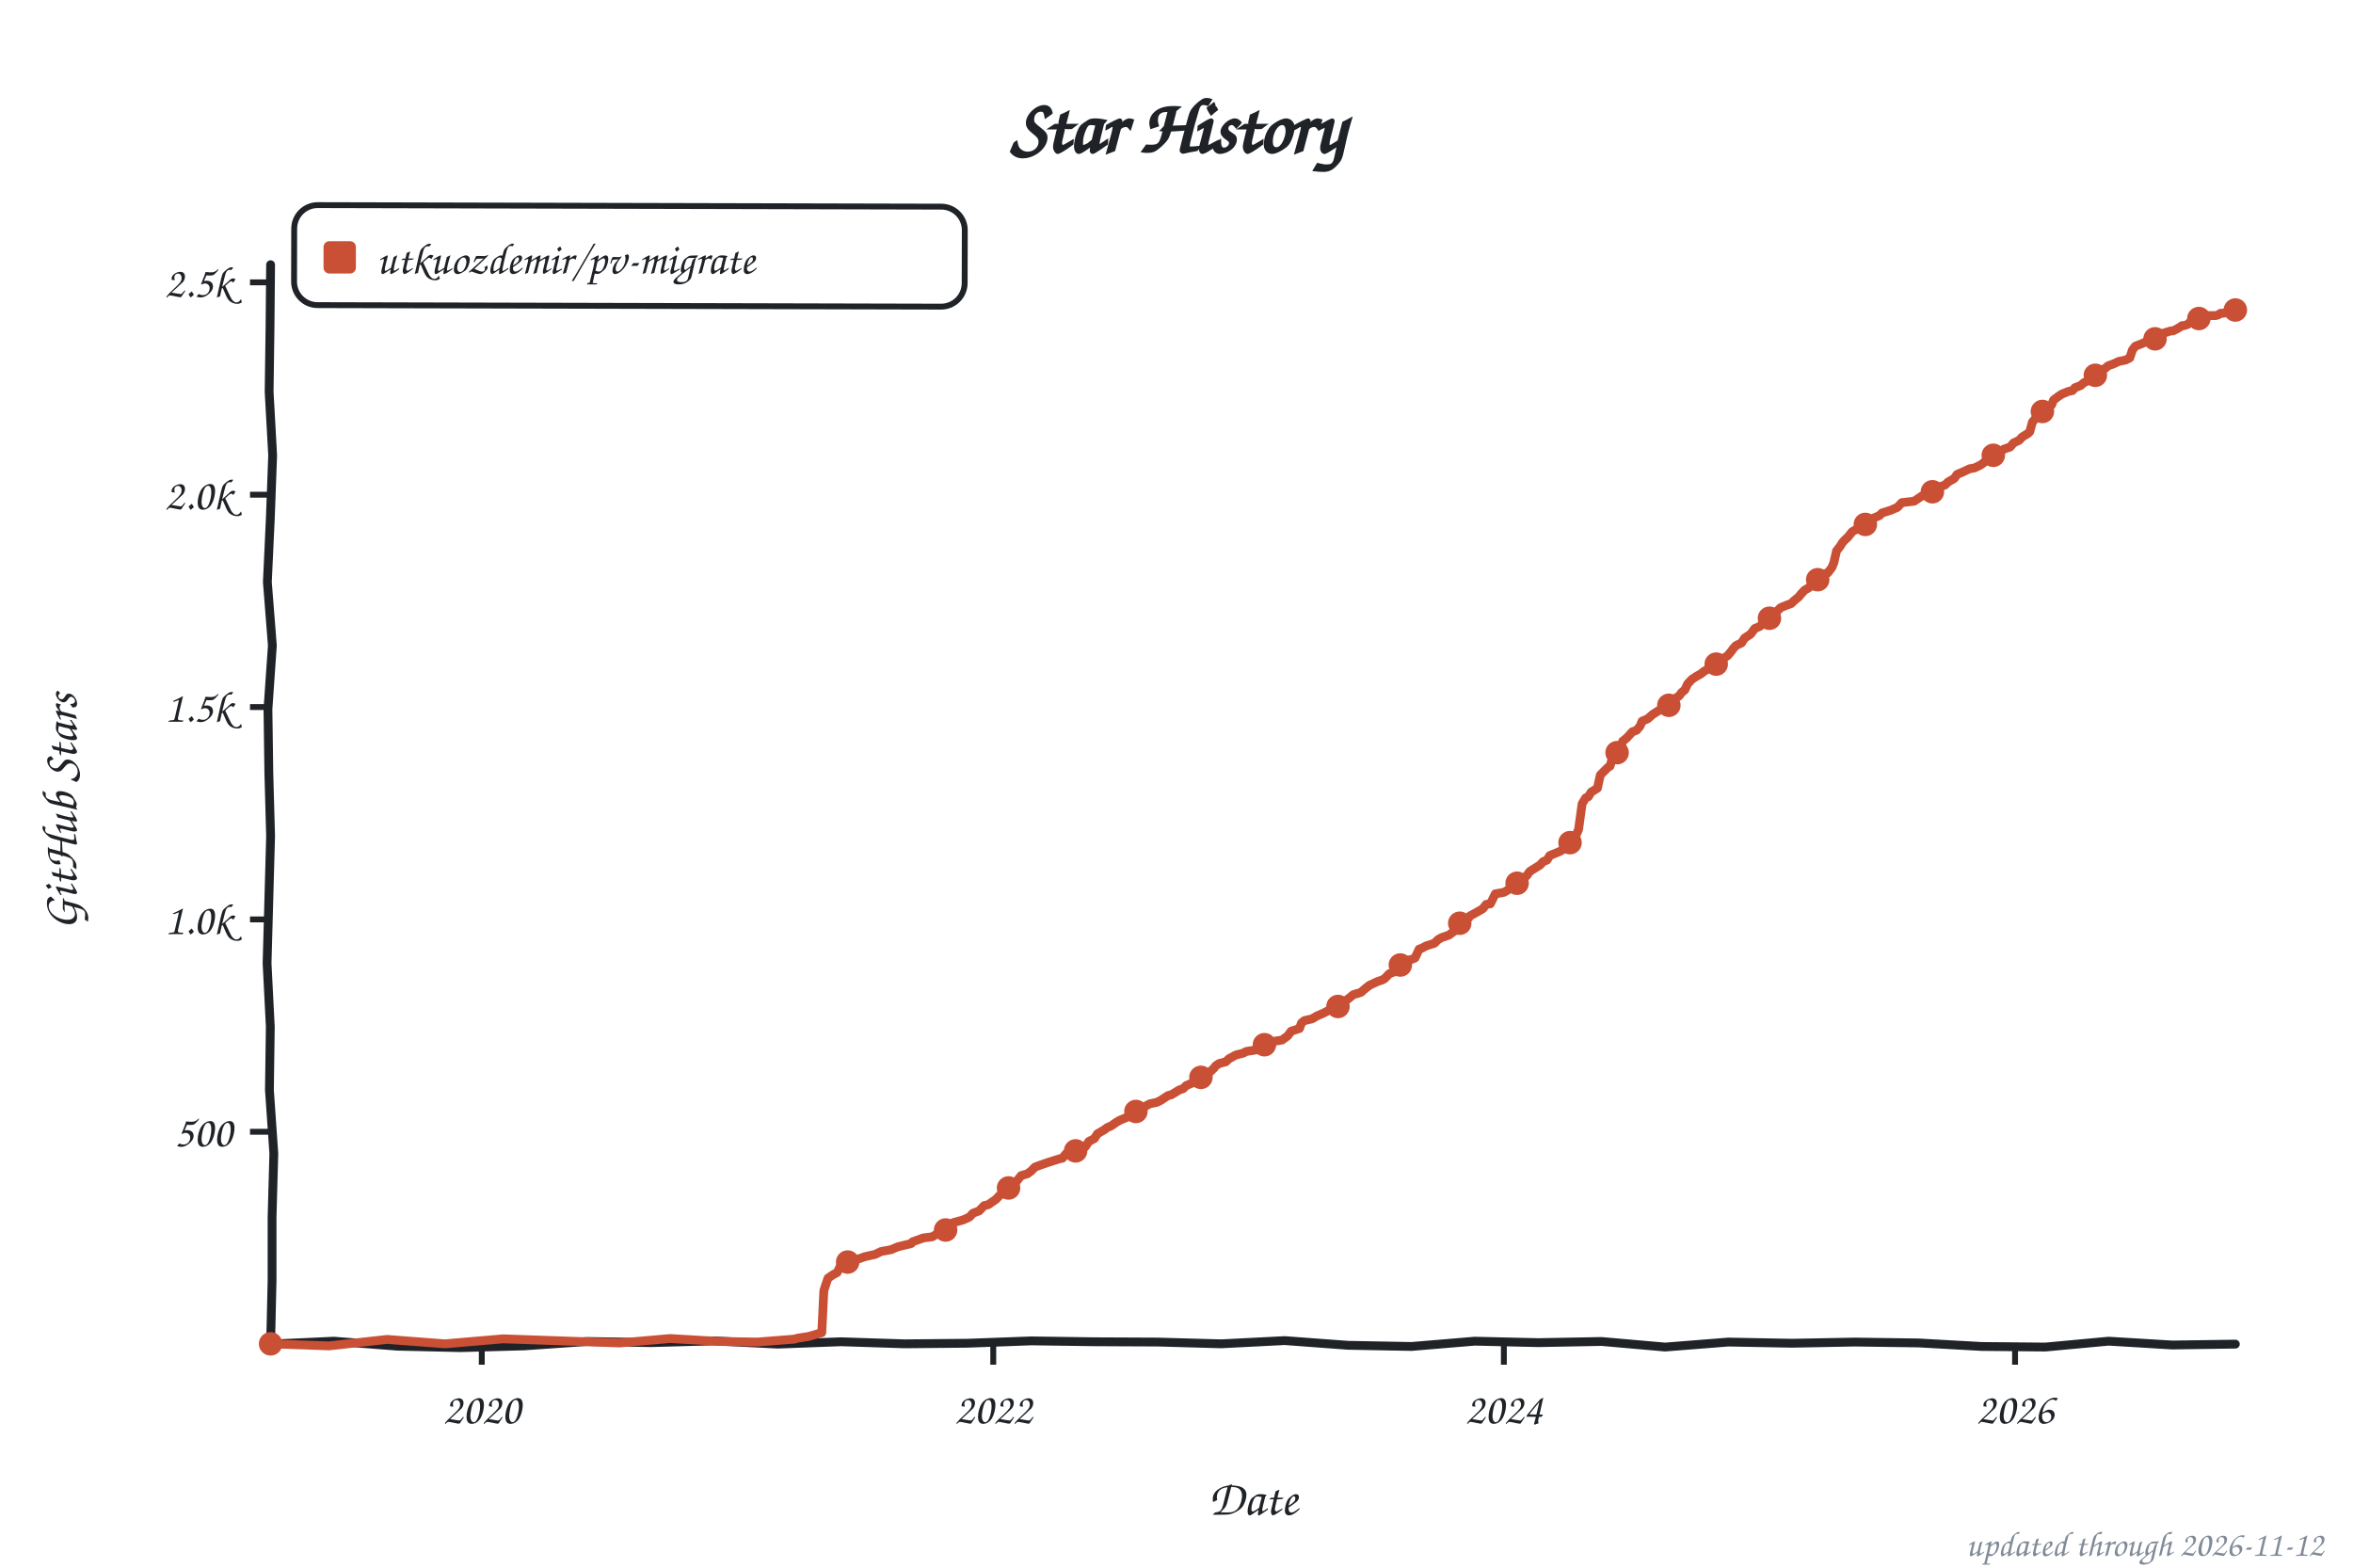
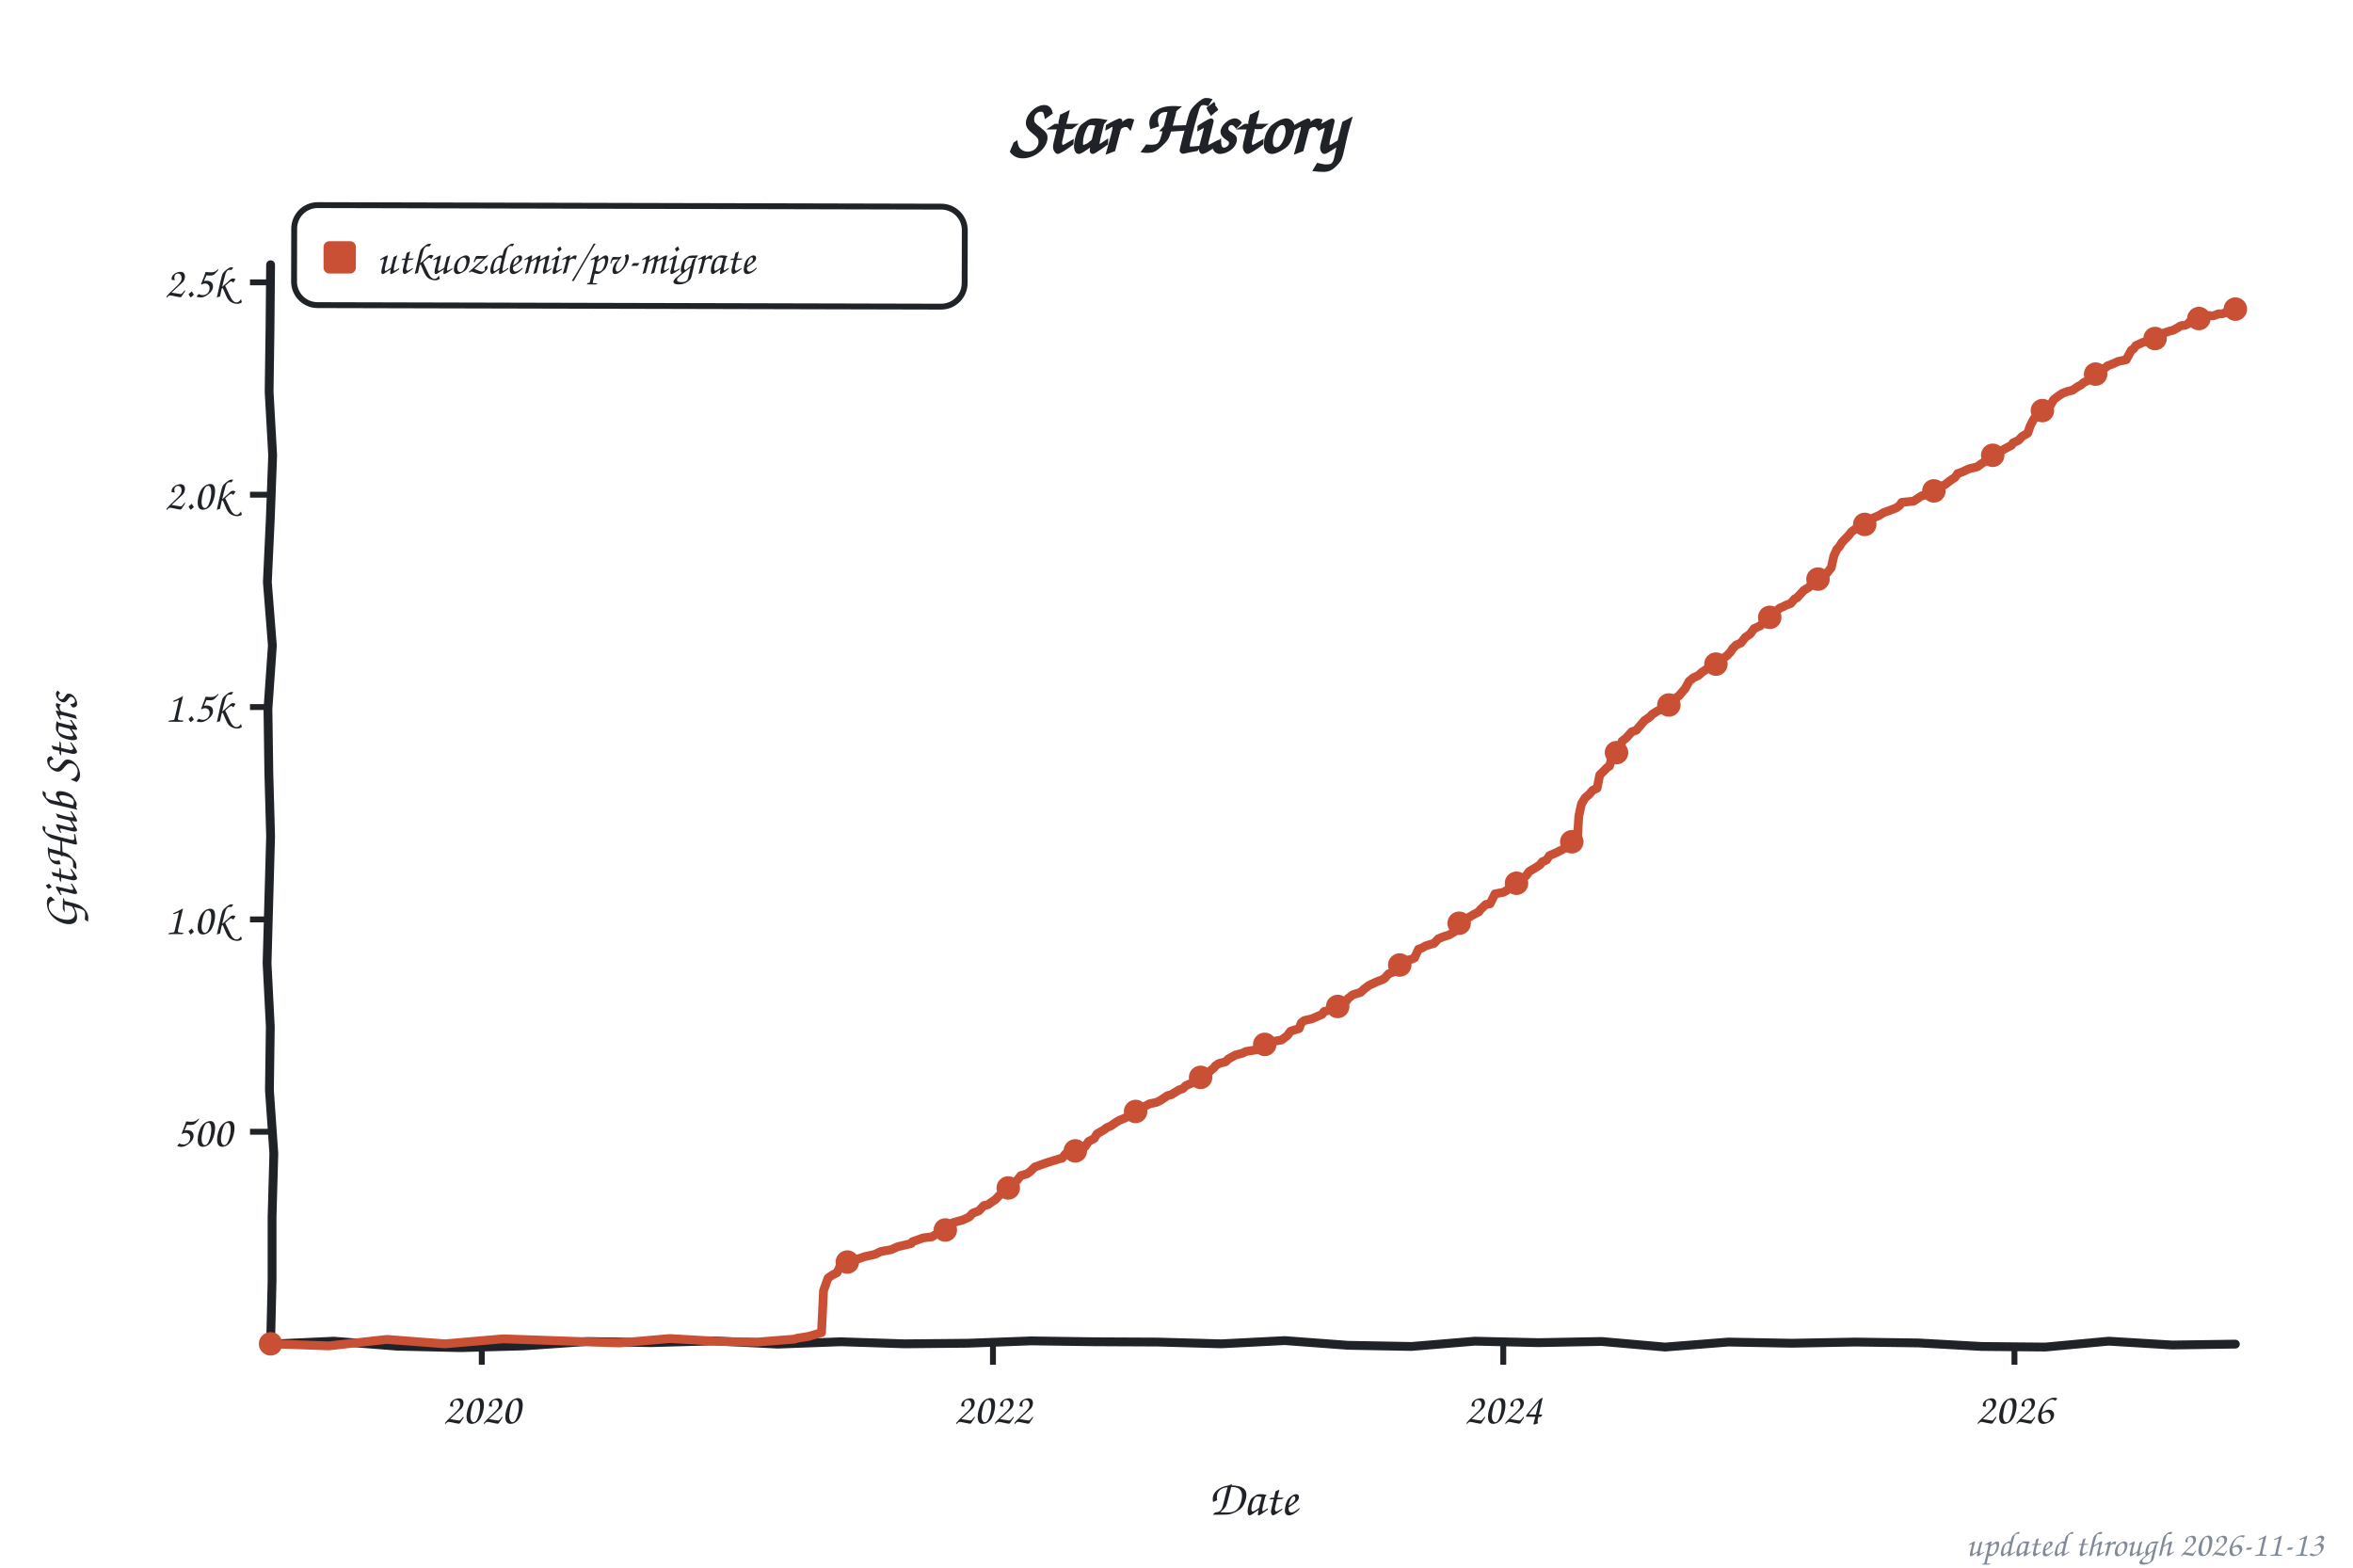
<svg xmlns="http://www.w3.org/2000/svg" width="800" height="533" viewBox="0 0 800 533" role="img" aria-label="Star history of utkuozdemir/pv-migrate">
  <style>text{font-family:"Comic Sans MS","Chalkboard SE","Comic Neue","Marker Felt",cursive}</style>
  <text x="400" y="52" font-size="26" font-weight="bold" text-anchor="middle" fill="#1f2328">Star History</text>
  <rect x="100" y="70" width="228" height="34" rx="8" fill="none" stroke="#1f2328" stroke-width="2" transform="rotate(0.14 214 87)" />
  <rect x="110" y="82" width="11" height="11" rx="2" fill="#c94f35" />
  <text x="128" y="93" font-size="15" fill="#1f2328" textLength="189" lengthAdjust="spacingAndGlyphs">utkuozdemir/pv-migrate</text>
  <line x1="85" y1="384.8" x2="92" y2="384.8" stroke="#1f2328" stroke-width="2" />
  <text x="79" y="389.8" font-size="15" text-anchor="end" fill="#1f2328">500</text>
  <line x1="85" y1="312.6" x2="92" y2="312.6" stroke="#1f2328" stroke-width="2" />
  <text x="79" y="317.6" font-size="15" text-anchor="end" fill="#1f2328">1.0k</text>
  <line x1="85" y1="240.4" x2="92" y2="240.4" stroke="#1f2328" stroke-width="2" />
  <text x="79" y="245.4" font-size="15" text-anchor="end" fill="#1f2328">1.5k</text>
  <line x1="85" y1="168.2" x2="92" y2="168.2" stroke="#1f2328" stroke-width="2" />
  <text x="79" y="173.2" font-size="15" text-anchor="end" fill="#1f2328">2.0k</text>
  <line x1="85" y1="96.0" x2="92" y2="96.0" stroke="#1f2328" stroke-width="2" />
  <text x="79" y="101.0" font-size="15" text-anchor="end" fill="#1f2328">2.5k</text>
  <line x1="163.8" y1="457" x2="163.8" y2="464" stroke="#1f2328" stroke-width="2" />
  <text x="163.8" y="484" font-size="15" text-anchor="middle" fill="#1f2328">2020</text>
-   <line x1="337.7" y1="457" x2="337.7" y2="464" stroke="#1f2328" stroke-width="2" />
-   <text x="337.7" y="484" font-size="15" text-anchor="middle" fill="#1f2328">2022</text>
-   <line x1="511.3" y1="457" x2="511.3" y2="464" stroke="#1f2328" stroke-width="2" />
-   <text x="511.3" y="484" font-size="15" text-anchor="middle" fill="#1f2328">2024</text>
-   <line x1="685.1" y1="457" x2="685.1" y2="464" stroke="#1f2328" stroke-width="2" />
-   <text x="685.1" y="484" font-size="15" text-anchor="middle" fill="#1f2328">2026</text>
+   <line x1="337.6" y1="457" x2="337.6" y2="464" stroke="#1f2328" stroke-width="2" />
+   <text x="337.6" y="484" font-size="15" text-anchor="middle" fill="#1f2328">2022</text>
+   <line x1="511.1" y1="457" x2="511.1" y2="464" stroke="#1f2328" stroke-width="2" />
+   <text x="511.1" y="484" font-size="15" text-anchor="middle" fill="#1f2328">2024</text>
+   <line x1="684.9" y1="457" x2="684.9" y2="464" stroke="#1f2328" stroke-width="2" />
+   <text x="684.9" y="484" font-size="15" text-anchor="middle" fill="#1f2328">2026</text>
  <text x="426" y="515" font-size="17" text-anchor="middle" fill="#1f2328">Date</text>
  <text x="26" y="276" font-size="17" text-anchor="middle" fill="#1f2328" transform="rotate(-90 26 276)">GitHub Stars</text>
  <path d="M 92.0,90.0 L 91.8,111.6 L 91.5,133.2 L 92.7,154.8 L 91.9,176.4 L 90.9,197.9 L 92.6,219.5 L 91.1,241.1 L 91.4,262.7 L 92.0,284.3 L 91.4,305.9 L 90.8,327.5 L 91.9,349.1 L 91.6,370.6 L 93.1,392.2 L 92.5,413.8 L 92.5,435.4 L 92.0,457.0 L 113.5,456.0 L 135.1,457.7 L 156.6,458.2 L 178.2,457.6 L 199.7,456.1 L 221.3,456.5 L 242.8,455.9 L 264.4,457.0 L 285.9,456.2 L 307.5,456.9 L 329.0,456.7 L 350.6,455.9 L 372.1,456.2 L 393.7,456.3 L 415.2,456.9 L 436.8,455.8 L 458.3,457.4 L 479.9,457.8 L 501.4,456.0 L 523.0,456.5 L 544.5,456.1 L 566.1,458.0 L 587.6,456.3 L 609.2,456.7 L 630.7,456.3 L 652.3,456.6 L 673.8,457.8 L 695.4,458.0 L 716.9,456.0 L 738.5,457.3 L 760.0,457.0" fill="none" stroke="#1f2328" stroke-width="3" stroke-linecap="round" stroke-linejoin="round" />
-   <path d="M 92.0,456.9 L 111.8,457.6 L 131.6,455.4 L 151.3,456.9 L 171.1,455.2 L 190.9,455.9 L 210.7,456.6 L 227.8,455.1 L 244.9,456.1 L 257.5,456.3 L 270.1,455.3 L 271.1,455.0 L 274.9,454.4 L 279.4,453.1 L 280.1,438.8 L 281.5,434.6 L 282.5,433.9 L 283.4,433.3 L 284.6,432.7 L 285.8,430.3 L 287.0,429.4 L 289.4,428.4 L 292.0,428.0 L 293.9,427.3 L 297.5,426.5 L 299.6,425.5 L 302.9,424.9 L 305.3,423.9 L 309.8,422.8 L 310.3,422.2 L 313.9,420.9 L 317.0,420.5 L 318.9,419.3 L 321.2,418.3 L 323.1,417.6 L 324.1,415.7 L 327.4,414.8 L 329.6,413.8 L 330.8,412.5 L 332.9,411.7 L 334.6,409.9 L 336.0,409.6 L 337.4,408.6 L 338.6,407.8 L 339.8,406.5 L 341.9,404.9 L 343.4,403.4 L 344.3,402.3 L 345.5,401.8 L 347.2,399.7 L 349.3,399.1 L 350.5,398.2 L 351.9,396.8 L 353.8,396.1 L 356.4,395.2 L 360.2,394.0 L 361.2,393.8 L 362.4,392.3 L 364.5,391.7 L 366.2,391.2 L 369.0,389.9 L 370.2,388.1 L 372.1,387.1 L 373.1,385.5 L 375.5,384.1 L 376.4,383.4 L 377.8,382.8 L 379.5,381.6 L 380.7,380.9 L 383.1,379.9 L 384.0,379.3 L 385.2,378.2 L 386.6,377.3 L 388.3,376.7 L 390.9,375.3 L 393.3,374.8 L 394.7,374.1 L 397.1,372.5 L 398.3,372.2 L 400.9,370.6 L 402.3,370.1 L 403.3,369.1 L 405.2,368.3 L 406.6,367.3 L 408.5,366.2 L 409.5,365.6 L 410.9,364.9 L 412.8,363.1 L 413.3,362.4 L 414.5,361.6 L 416.8,361.0 L 417.8,360.0 L 420.2,358.7 L 422.6,358.1 L 423.7,357.5 L 427.5,356.9 L 429.0,356.1 L 430.2,355.1 L 432.3,354.2 L 435.9,353.6 L 437.8,352.2 L 439.0,350.6 L 441.8,349.7 L 442.5,347.8 L 443.5,347.0 L 446.1,346.4 L 447.8,345.4 L 449.9,344.5 L 452.0,343.4 L 454.4,342.5 L 455.6,341.9 L 456.6,340.9 L 458.5,339.5 L 460.1,338.2 L 462.7,337.4 L 464.2,336.1 L 465.6,335.0 L 468.4,333.7 L 469.9,333.2 L 470.8,332.7 L 472.3,331.1 L 474.9,330.1 L 476.3,327.5 L 477.2,326.8 L 479.9,326.2 L 481.1,325.7 L 482.5,322.7 L 483.4,322.4 L 484.9,321.6 L 487.7,320.7 L 488.9,319.5 L 490.1,318.8 L 492.7,317.9 L 493.7,317.1 L 495.1,316.2 L 496.5,313.5 L 497.2,312.9 L 499.4,312.0 L 499.8,311.4 L 502.2,310.1 L 504.1,309.0 L 505.3,307.5 L 506.7,307.3 L 508.4,303.9 L 511.3,303.4 L 512.7,302.6 L 513.6,301.6 L 515.1,300.8 L 516.2,299.7 L 517.7,299.0 L 519.1,297.7 L 520.1,296.3 L 521.7,295.3 L 523.6,294.1 L 524.6,293.0 L 526.0,292.4 L 526.9,290.9 L 528.1,290.4 L 530.3,289.5 L 532.4,288.2 L 533.4,286.8 L 535.0,286.0 L 536.7,282.0 L 537.9,273.3 L 539.1,271.3 L 540.0,270.9 L 541.0,269.3 L 543.1,268.0 L 544.1,263.5 L 545.5,262.1 L 546.7,260.9 L 547.4,260.5 L 548.4,257.0 L 549.5,256.0 L 550.7,255.3 L 551.7,252.0 L 553.1,250.9 L 555.0,248.8 L 556.4,248.3 L 557.6,246.9 L 558.3,245.2 L 560.2,244.4 L 561.9,242.9 L 563.8,241.7 L 565.2,240.8 L 566.4,240.3 L 567.6,239.7 L 568.3,238.4 L 569.5,237.5 L 570.9,236.6 L 571.7,235.5 L 572.8,234.6 L 573.8,232.5 L 575.2,231.0 L 576.7,230.0 L 578.3,229.1 L 579.3,228.3 L 581.4,227.0 L 582.8,226.1 L 584.5,225.4 L 585.2,224.4 L 587.4,222.9 L 588.5,221.6 L 589.3,220.5 L 590.2,219.5 L 592.1,218.6 L 593.1,217.0 L 595.2,215.6 L 596.6,213.7 L 598.3,213.0 L 599.2,212.1 L 601.1,210.9 L 602.3,209.2 L 603.3,208.6 L 604.7,207.3 L 605.4,206.6 L 607.6,205.7 L 609.0,205.2 L 609.9,204.3 L 611.6,202.9 L 612.3,202.0 L 613.5,200.7 L 615.2,199.7 L 615.9,198.8 L 618.3,196.9 L 619.7,195.2 L 621.4,194.8 L 622.8,193.0 L 623.5,191.3 L 624.4,187.3 L 625.6,185.8 L 626.4,184.5 L 627.1,183.7 L 628.3,182.6 L 629.7,180.8 L 631.3,179.9 L 633.2,178.9 L 634.9,178.0 L 636.1,177.2 L 637.1,176.1 L 639.0,175.3 L 639.9,174.4 L 642.8,173.5 L 643.7,173.1 L 645.1,172.5 L 646.6,170.9 L 650.8,170.4 L 653.5,168.6 L 654.7,168.3 L 657.0,167.2 L 658.0,166.8 L 659.2,165.6 L 661.3,164.9 L 662.3,163.9 L 664.4,162.7 L 665.4,161.3 L 667.5,160.4 L 669.6,159.4 L 671.3,159.1 L 673.4,158.1 L 674.6,157.2 L 675.3,156.4 L 677.2,155.2 L 678.4,154.3 L 680.1,153.6 L 681.3,152.7 L 683.4,152.0 L 684.6,150.6 L 686.5,149.7 L 687.5,148.6 L 689.6,147.3 L 690.1,146.8 L 691.0,143.5 L 692.9,141.3 L 693.4,140.6 L 694.8,139.5 L 695.6,138.7 L 697.5,137.7 L 698.2,136.0 L 699.8,134.8 L 701.0,134.0 L 703.2,133.1 L 704.6,132.8 L 705.5,131.8 L 707.4,131.1 L 708.4,130.2 L 710.5,129.1 L 711.7,127.8 L 713.6,126.8 L 714.1,126.2 L 715.8,125.2 L 716.7,124.4 L 718.6,123.7 L 720.3,122.9 L 722.7,122.4 L 724.1,121.7 L 725.0,119.0 L 726.0,117.7 L 728.1,116.9 L 729.8,116.1 L 731.7,115.3 L 733.4,114.2 L 734.8,113.5 L 738.1,112.5 L 738.8,112.5 L 740.0,111.9 L 741.2,111.2 L 741.9,110.7 L 742.6,110.7 L 743.8,110.3 L 744.5,109.6 L 745.7,109.3 L 746.9,108.7 L 747.4,108.3 L 748.3,108.1 L 749.5,107.4 L 750.2,107.3 L 751.2,107.3 L 752.4,107.3 L 753.3,107.3 L 754.1,107.1 L 755.0,106.5 L 756.0,106.5 L 756.9,106.1 L 758.1,105.7 L 759.0,105.7 L 760.0,105.4" fill="none" stroke="#c94f35" stroke-width="3" stroke-linecap="round" stroke-linejoin="round" />
+   <path d="M 92.0,456.9 L 111.8,457.6 L 131.5,455.4 L 151.3,456.9 L 171.1,455.2 L 190.9,455.9 L 210.6,456.6 L 227.7,455.1 L 244.9,456.1 L 257.5,456.3 L 270.1,455.3 L 271.0,455.0 L 274.8,454.4 L 279.3,453.1 L 280.0,438.8 L 281.5,434.6 L 282.4,433.9 L 283.4,433.3 L 284.6,432.7 L 285.7,430.3 L 286.9,429.4 L 289.3,428.4 L 291.9,428.0 L 293.8,427.3 L 297.4,426.5 L 299.5,425.5 L 302.9,424.9 L 305.2,423.9 L 309.8,422.8 L 310.2,422.2 L 313.8,420.9 L 316.9,420.5 L 318.8,419.3 L 321.9,417.9 L 323.1,417.6 L 324.0,415.7 L 327.3,414.8 L 329.5,413.8 L 330.7,412.5 L 332.8,411.7 L 334.5,409.9 L 335.9,409.6 L 337.3,408.6 L 338.5,407.8 L 339.7,406.5 L 341.8,404.9 L 343.3,403.4 L 344.2,402.3 L 345.4,401.8 L 347.1,399.7 L 349.2,399.1 L 350.4,398.2 L 351.8,396.8 L 353.7,396.1 L 356.3,395.2 L 360.2,394.0 L 361.1,393.8 L 362.3,392.3 L 364.4,391.7 L 366.6,390.7 L 368.9,389.9 L 370.1,388.1 L 372.0,387.1 L 373.0,385.5 L 375.4,384.1 L 376.3,383.4 L 377.7,382.8 L 379.4,381.6 L 380.6,380.9 L 383.0,379.9 L 383.9,379.3 L 385.1,378.2 L 386.5,377.3 L 388.2,376.7 L 390.8,375.3 L 393.2,374.8 L 394.6,374.1 L 397.0,372.5 L 398.2,372.2 L 400.8,370.6 L 402.2,370.1 L 403.2,369.1 L 405.3,368.2 L 407.0,366.8 L 408.2,366.3 L 410.3,365.3 L 411.7,363.9 L 412.7,363.1 L 413.2,362.4 L 414.4,361.6 L 416.7,361.0 L 417.7,360.0 L 420.1,358.7 L 422.4,358.1 L 423.6,357.5 L 427.4,356.9 L 428.9,356.1 L 430.0,355.1 L 432.2,354.2 L 435.7,353.6 L 437.6,352.2 L 438.8,350.6 L 441.7,349.7 L 442.4,347.8 L 443.4,347.0 L 446.0,346.4 L 449.5,344.9 L 450.2,343.9 L 452.9,343.2 L 454.3,342.5 L 455.5,341.9 L 457.9,340.2 L 458.3,339.5 L 460.0,338.2 L 462.6,337.4 L 464.0,336.1 L 465.5,335.0 L 468.3,333.7 L 469.7,333.2 L 470.7,332.7 L 472.1,331.1 L 474.7,330.1 L 476.2,327.5 L 477.1,326.8 L 479.7,326.2 L 480.9,325.7 L 482.3,322.7 L 483.3,322.4 L 484.7,321.6 L 487.6,320.7 L 489.0,319.2 L 490.7,318.5 L 492.6,317.9 L 494.5,316.8 L 495.2,315.9 L 496.4,313.5 L 497.1,312.9 L 499.2,312.0 L 501.1,310.9 L 502.8,310.0 L 503.3,309.3 L 505.2,307.5 L 506.6,307.3 L 508.3,303.9 L 511.1,303.4 L 512.5,302.6 L 513.5,301.6 L 514.9,300.8 L 516.1,299.7 L 517.5,299.0 L 518.9,297.7 L 519.9,296.3 L 521.6,295.3 L 523.5,294.1 L 524.4,293.0 L 525.8,292.4 L 526.8,290.9 L 528.7,290.1 L 531.1,288.9 L 532.3,288.2 L 533.2,286.8 L 536.3,285.0 L 536.8,277.4 L 537.7,273.3 L 538.9,271.3 L 540.3,270.1 L 541.5,268.7 L 543.0,268.0 L 543.9,263.5 L 545.3,262.1 L 546.5,260.9 L 547.2,260.5 L 548.2,257.0 L 549.4,256.0 L 550.6,255.3 L 551.5,252.0 L 552.9,250.9 L 554.8,248.8 L 556.3,248.3 L 557.5,246.9 L 559.1,245.0 L 561.0,243.7 L 561.7,242.9 L 563.6,241.7 L 565.8,240.7 L 566.3,240.3 L 567.4,239.7 L 568.4,238.2 L 570.1,237.1 L 570.8,236.6 L 572.0,235.2 L 572.9,234.2 L 574.3,231.6 L 575.8,230.4 L 577.4,229.7 L 578.6,228.6 L 579.8,227.8 L 581.2,227.0 L 582.7,226.1 L 584.3,225.4 L 585.0,224.4 L 587.2,222.9 L 588.4,221.6 L 589.1,220.5 L 590.3,219.3 L 591.9,218.6 L 593.4,216.7 L 595.0,215.6 L 596.4,213.7 L 598.6,212.7 L 599.5,211.5 L 601.2,210.5 L 602.2,209.2 L 603.6,208.2 L 605.0,206.8 L 606.4,206.2 L 607.4,205.7 L 608.8,205.2 L 610.2,203.6 L 610.9,203.3 L 612.1,202.0 L 613.3,200.7 L 615.0,199.7 L 615.7,198.8 L 618.1,196.9 L 619.5,195.2 L 621.2,194.8 L 622.6,193.0 L 623.5,189.0 L 624.5,186.8 L 625.4,185.8 L 626.2,184.5 L 627.4,183.2 L 628.5,182.1 L 629.5,180.8 L 631.6,179.3 L 633.3,178.7 L 634.7,178.0 L 635.9,177.2 L 636.9,176.1 L 638.8,175.3 L 640.4,174.3 L 642.6,173.5 L 644.7,172.7 L 645.9,171.8 L 646.6,170.8 L 650.6,170.4 L 653.3,168.6 L 654.5,168.3 L 656.8,167.2 L 657.8,166.8 L 659.0,165.6 L 661.1,164.9 L 663.2,163.3 L 664.7,162.3 L 665.6,161.0 L 667.3,160.4 L 669.4,159.4 L 672.3,158.7 L 673.5,157.8 L 674.4,157.2 L 676.8,155.6 L 677.3,154.9 L 678.9,154.2 L 680.6,153.2 L 681.6,152.6 L 683.9,151.4 L 684.4,150.6 L 686.3,149.7 L 687.5,148.4 L 689.4,147.3 L 690.3,144.7 L 691.5,142.4 L 692.7,141.3 L 693.2,140.6 L 694.6,139.5 L 695.3,138.7 L 697.2,137.7 L 698.2,135.9 L 699.9,134.6 L 701.3,133.7 L 702.9,133.1 L 704.6,132.7 L 706.5,131.4 L 707.5,130.9 L 708.4,130.1 L 710.8,128.9 L 711.5,127.8 L 713.4,126.8 L 714.1,126.0 L 716.0,124.9 L 716.5,124.4 L 718.4,123.7 L 720.1,122.9 L 722.9,122.3 L 724.6,119.1 L 725.3,118.7 L 726.2,117.5 L 728.6,116.4 L 730.3,115.9 L 731.5,115.3 L 732.9,114.8 L 735.8,113.2 L 737.9,112.5 L 738.8,112.3 L 740.3,111.5 L 741.2,110.9 L 741.7,110.7 L 742.9,110.6 L 743.8,110.2 L 744.5,109.4 L 745.5,109.3 L 746.7,108.7 L 747.4,108.3 L 748.4,108.0 L 749.3,107.4 L 750.3,107.3 L 751.2,107.3 L 752.4,107.4 L 753.3,107.1 L 754.3,106.7 L 755.5,106.7 L 756.4,106.4 L 756.9,106.1 L 757.9,105.7 L 758.8,105.7 L 760.0,105.1" fill="none" stroke="#c94f35" stroke-width="3" stroke-linecap="round" stroke-linejoin="round" />
  <circle cx="92.0" cy="456.9" r="4" fill="#c94f35" />
-   <circle cx="288.2" cy="429.1" r="4" fill="#c94f35" />
-   <circle cx="321.5" cy="418.2" r="4" fill="#c94f35" />
-   <circle cx="342.9" cy="403.9" r="4" fill="#c94f35" />
-   <circle cx="365.7" cy="391.3" r="4" fill="#c94f35" />
-   <circle cx="386.2" cy="377.9" r="4" fill="#c94f35" />
-   <circle cx="408.3" cy="366.3" r="4" fill="#c94f35" />
-   <circle cx="429.9" cy="355.2" r="4" fill="#c94f35" />
-   <circle cx="454.9" cy="342.2" r="4" fill="#c94f35" />
-   <circle cx="476.1" cy="328.1" r="4" fill="#c94f35" />
-   <circle cx="496.3" cy="313.9" r="4" fill="#c94f35" />
-   <circle cx="515.8" cy="300.3" r="4" fill="#c94f35" />
-   <circle cx="533.8" cy="286.5" r="4" fill="#c94f35" />
-   <circle cx="549.8" cy="255.9" r="4" fill="#c94f35" />
-   <circle cx="567.4" cy="239.8" r="4" fill="#c94f35" />
-   <circle cx="583.5" cy="225.8" r="4" fill="#c94f35" />
-   <circle cx="601.6" cy="210.2" r="4" fill="#c94f35" />
-   <circle cx="618.0" cy="197.1" r="4" fill="#c94f35" />
-   <circle cx="634.2" cy="178.3" r="4" fill="#c94f35" />
-   <circle cx="657.0" cy="167.2" r="4" fill="#c94f35" />
-   <circle cx="677.7" cy="154.8" r="4" fill="#c94f35" />
-   <circle cx="694.4" cy="139.9" r="4" fill="#c94f35" />
-   <circle cx="712.4" cy="127.6" r="4" fill="#c94f35" />
-   <circle cx="732.7" cy="115.2" r="4" fill="#c94f35" />
+   <circle cx="288.1" cy="429.1" r="4" fill="#c94f35" />
+   <circle cx="321.4" cy="418.2" r="4" fill="#c94f35" />
+   <circle cx="342.8" cy="403.9" r="4" fill="#c94f35" />
+   <circle cx="365.6" cy="391.3" r="4" fill="#c94f35" />
+   <circle cx="386.1" cy="377.9" r="4" fill="#c94f35" />
+   <circle cx="408.2" cy="366.3" r="4" fill="#c94f35" />
+   <circle cx="430.0" cy="355.1" r="4" fill="#c94f35" />
+   <circle cx="454.8" cy="342.2" r="4" fill="#c94f35" />
+   <circle cx="475.9" cy="328.1" r="4" fill="#c94f35" />
+   <circle cx="496.1" cy="313.9" r="4" fill="#c94f35" />
+   <circle cx="515.6" cy="300.3" r="4" fill="#c94f35" />
+   <circle cx="534.4" cy="286.2" r="4" fill="#c94f35" />
+   <circle cx="549.6" cy="255.9" r="4" fill="#c94f35" />
+   <circle cx="567.4" cy="239.7" r="4" fill="#c94f35" />
+   <circle cx="583.4" cy="225.8" r="4" fill="#c94f35" />
+   <circle cx="601.7" cy="209.9" r="4" fill="#c94f35" />
+   <circle cx="618.1" cy="196.9" r="4" fill="#c94f35" />
+   <circle cx="634.0" cy="178.3" r="4" fill="#c94f35" />
+   <circle cx="657.5" cy="166.9" r="4" fill="#c94f35" />
+   <circle cx="677.5" cy="154.8" r="4" fill="#c94f35" />
+   <circle cx="694.4" cy="139.6" r="4" fill="#c94f35" />
+   <circle cx="712.5" cy="127.2" r="4" fill="#c94f35" />
+   <circle cx="732.7" cy="115.1" r="4" fill="#c94f35" />
  <circle cx="747.6" cy="108.3" r="4" fill="#c94f35" />
-   <circle cx="760.0" cy="105.4" r="4" fill="#c94f35" />
-   <text x="790" y="529" font-size="12" text-anchor="end" fill="#818b98">updated through 2026-11-12</text>
+   <circle cx="760.0" cy="105.1" r="4" fill="#c94f35" />
+   <text x="790" y="529" font-size="12" text-anchor="end" fill="#818b98">updated through 2026-11-13</text>
</svg>
